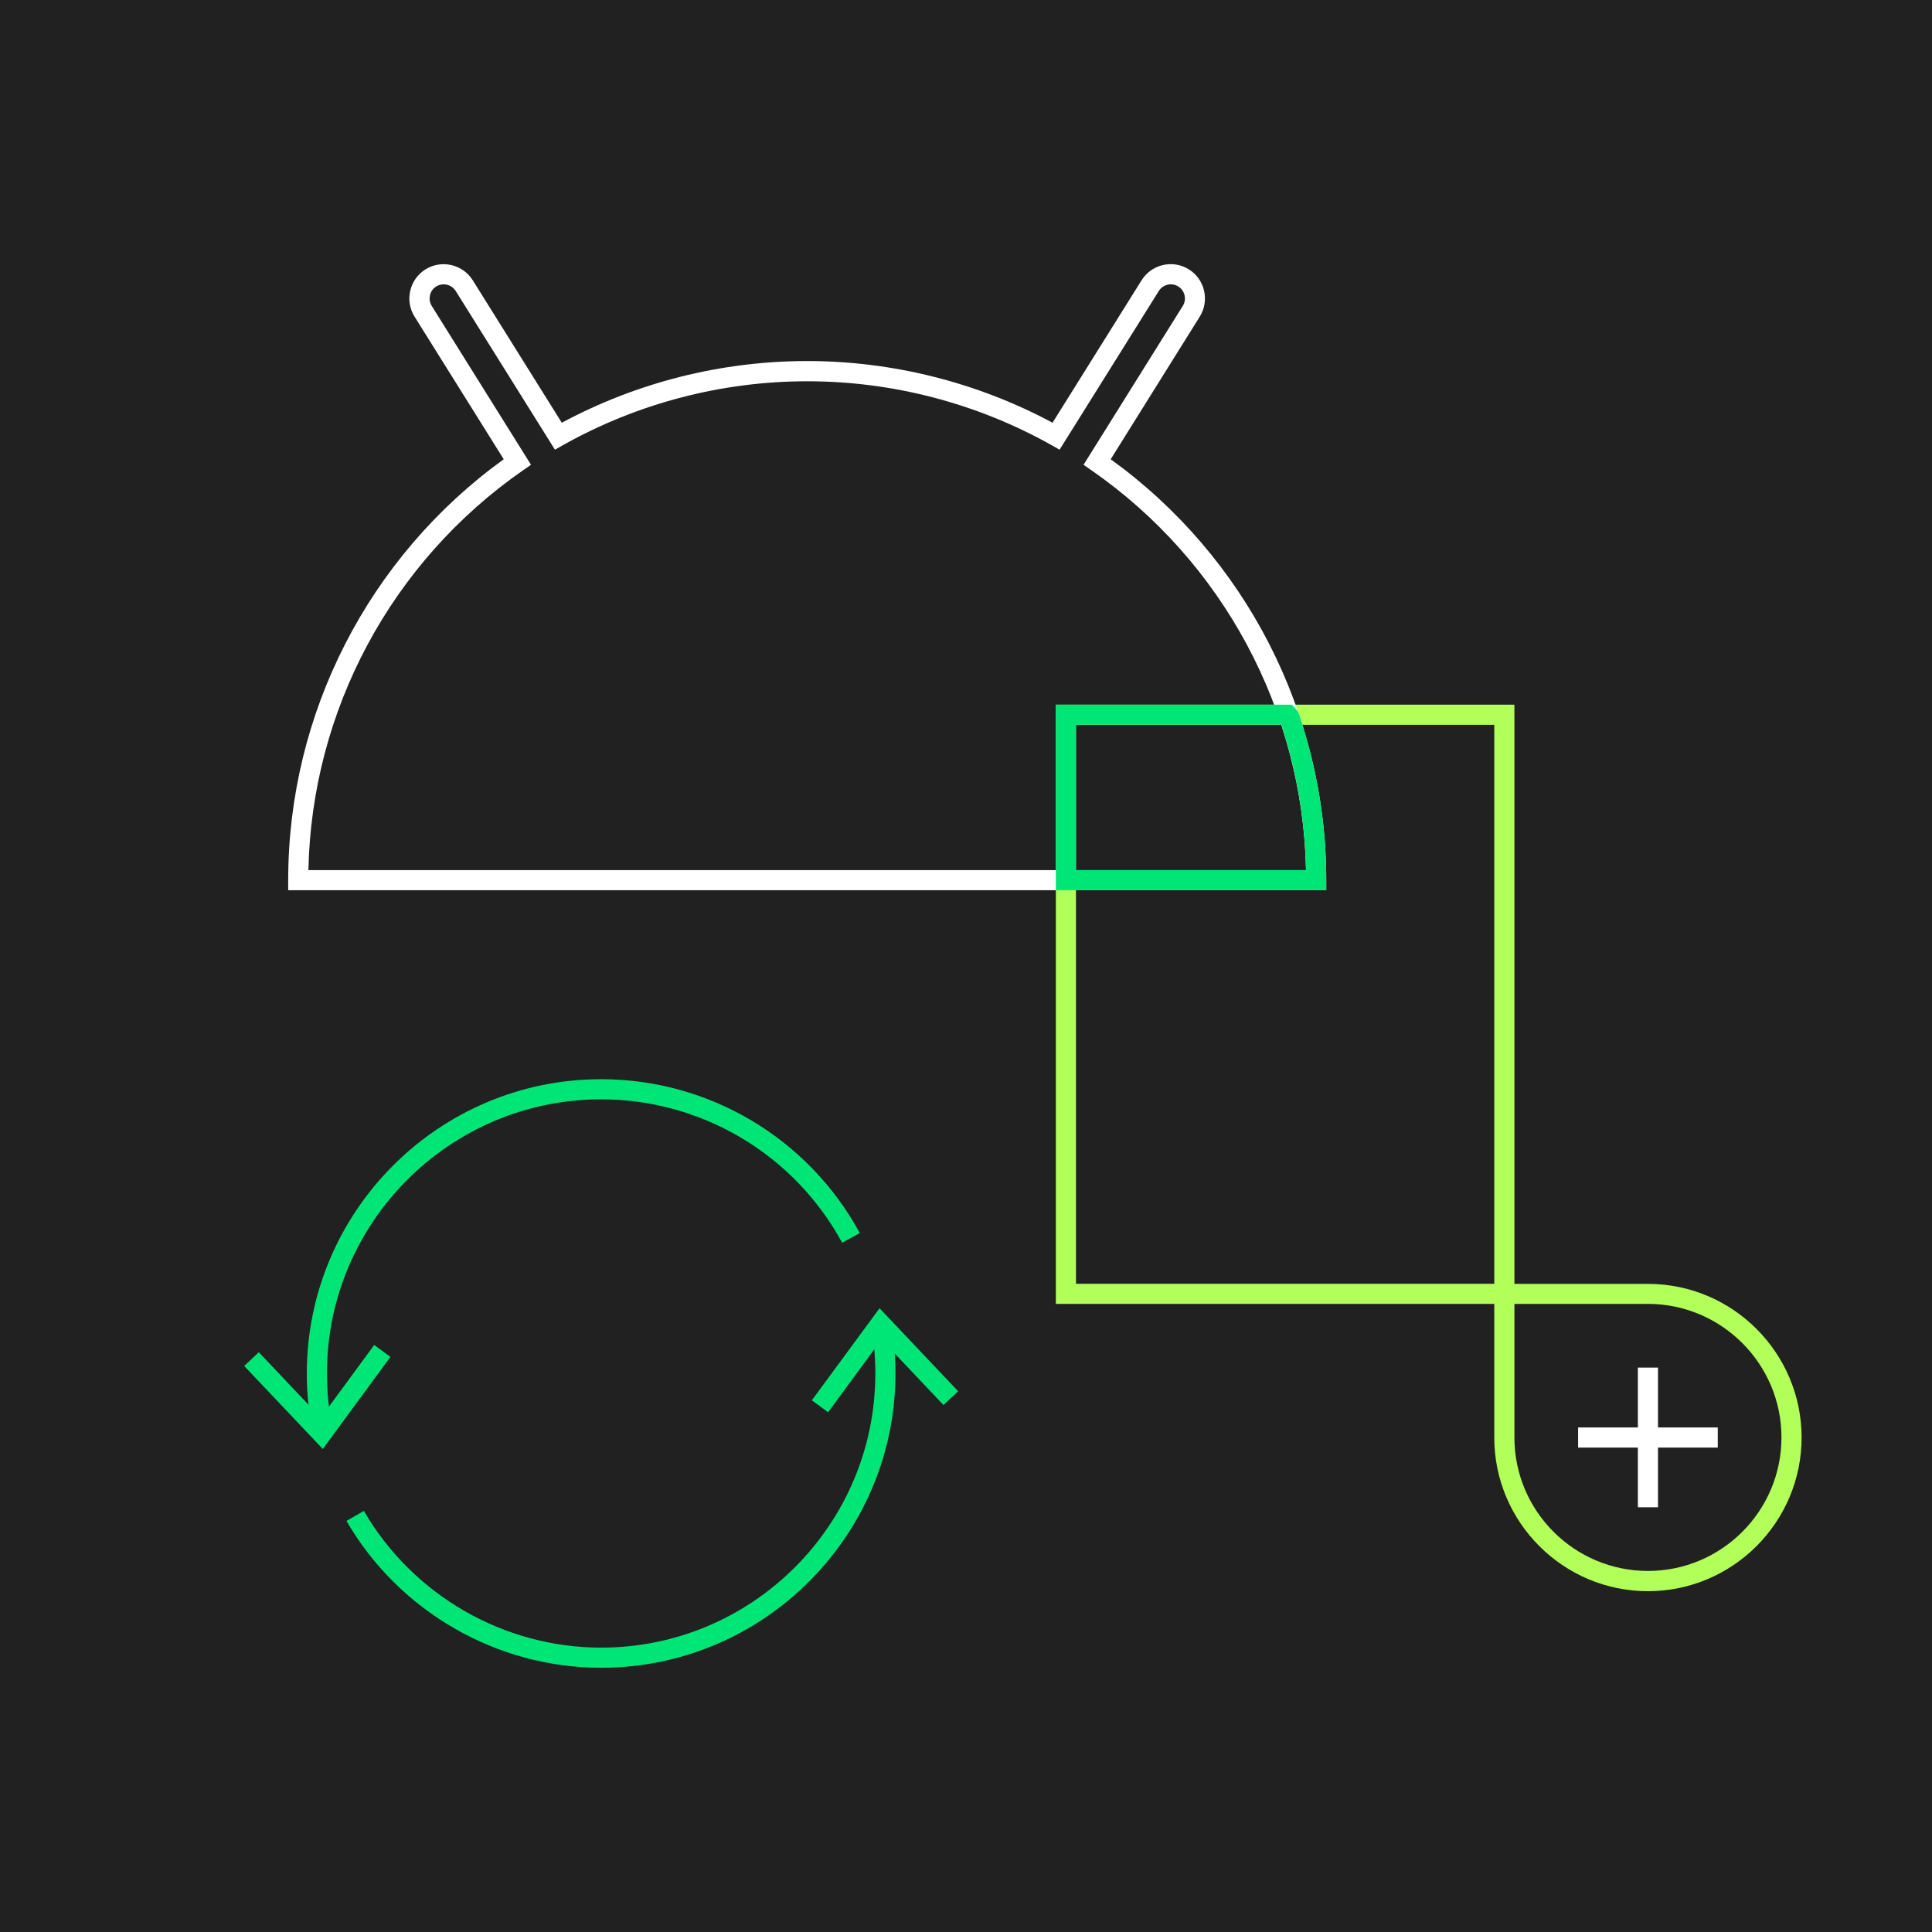
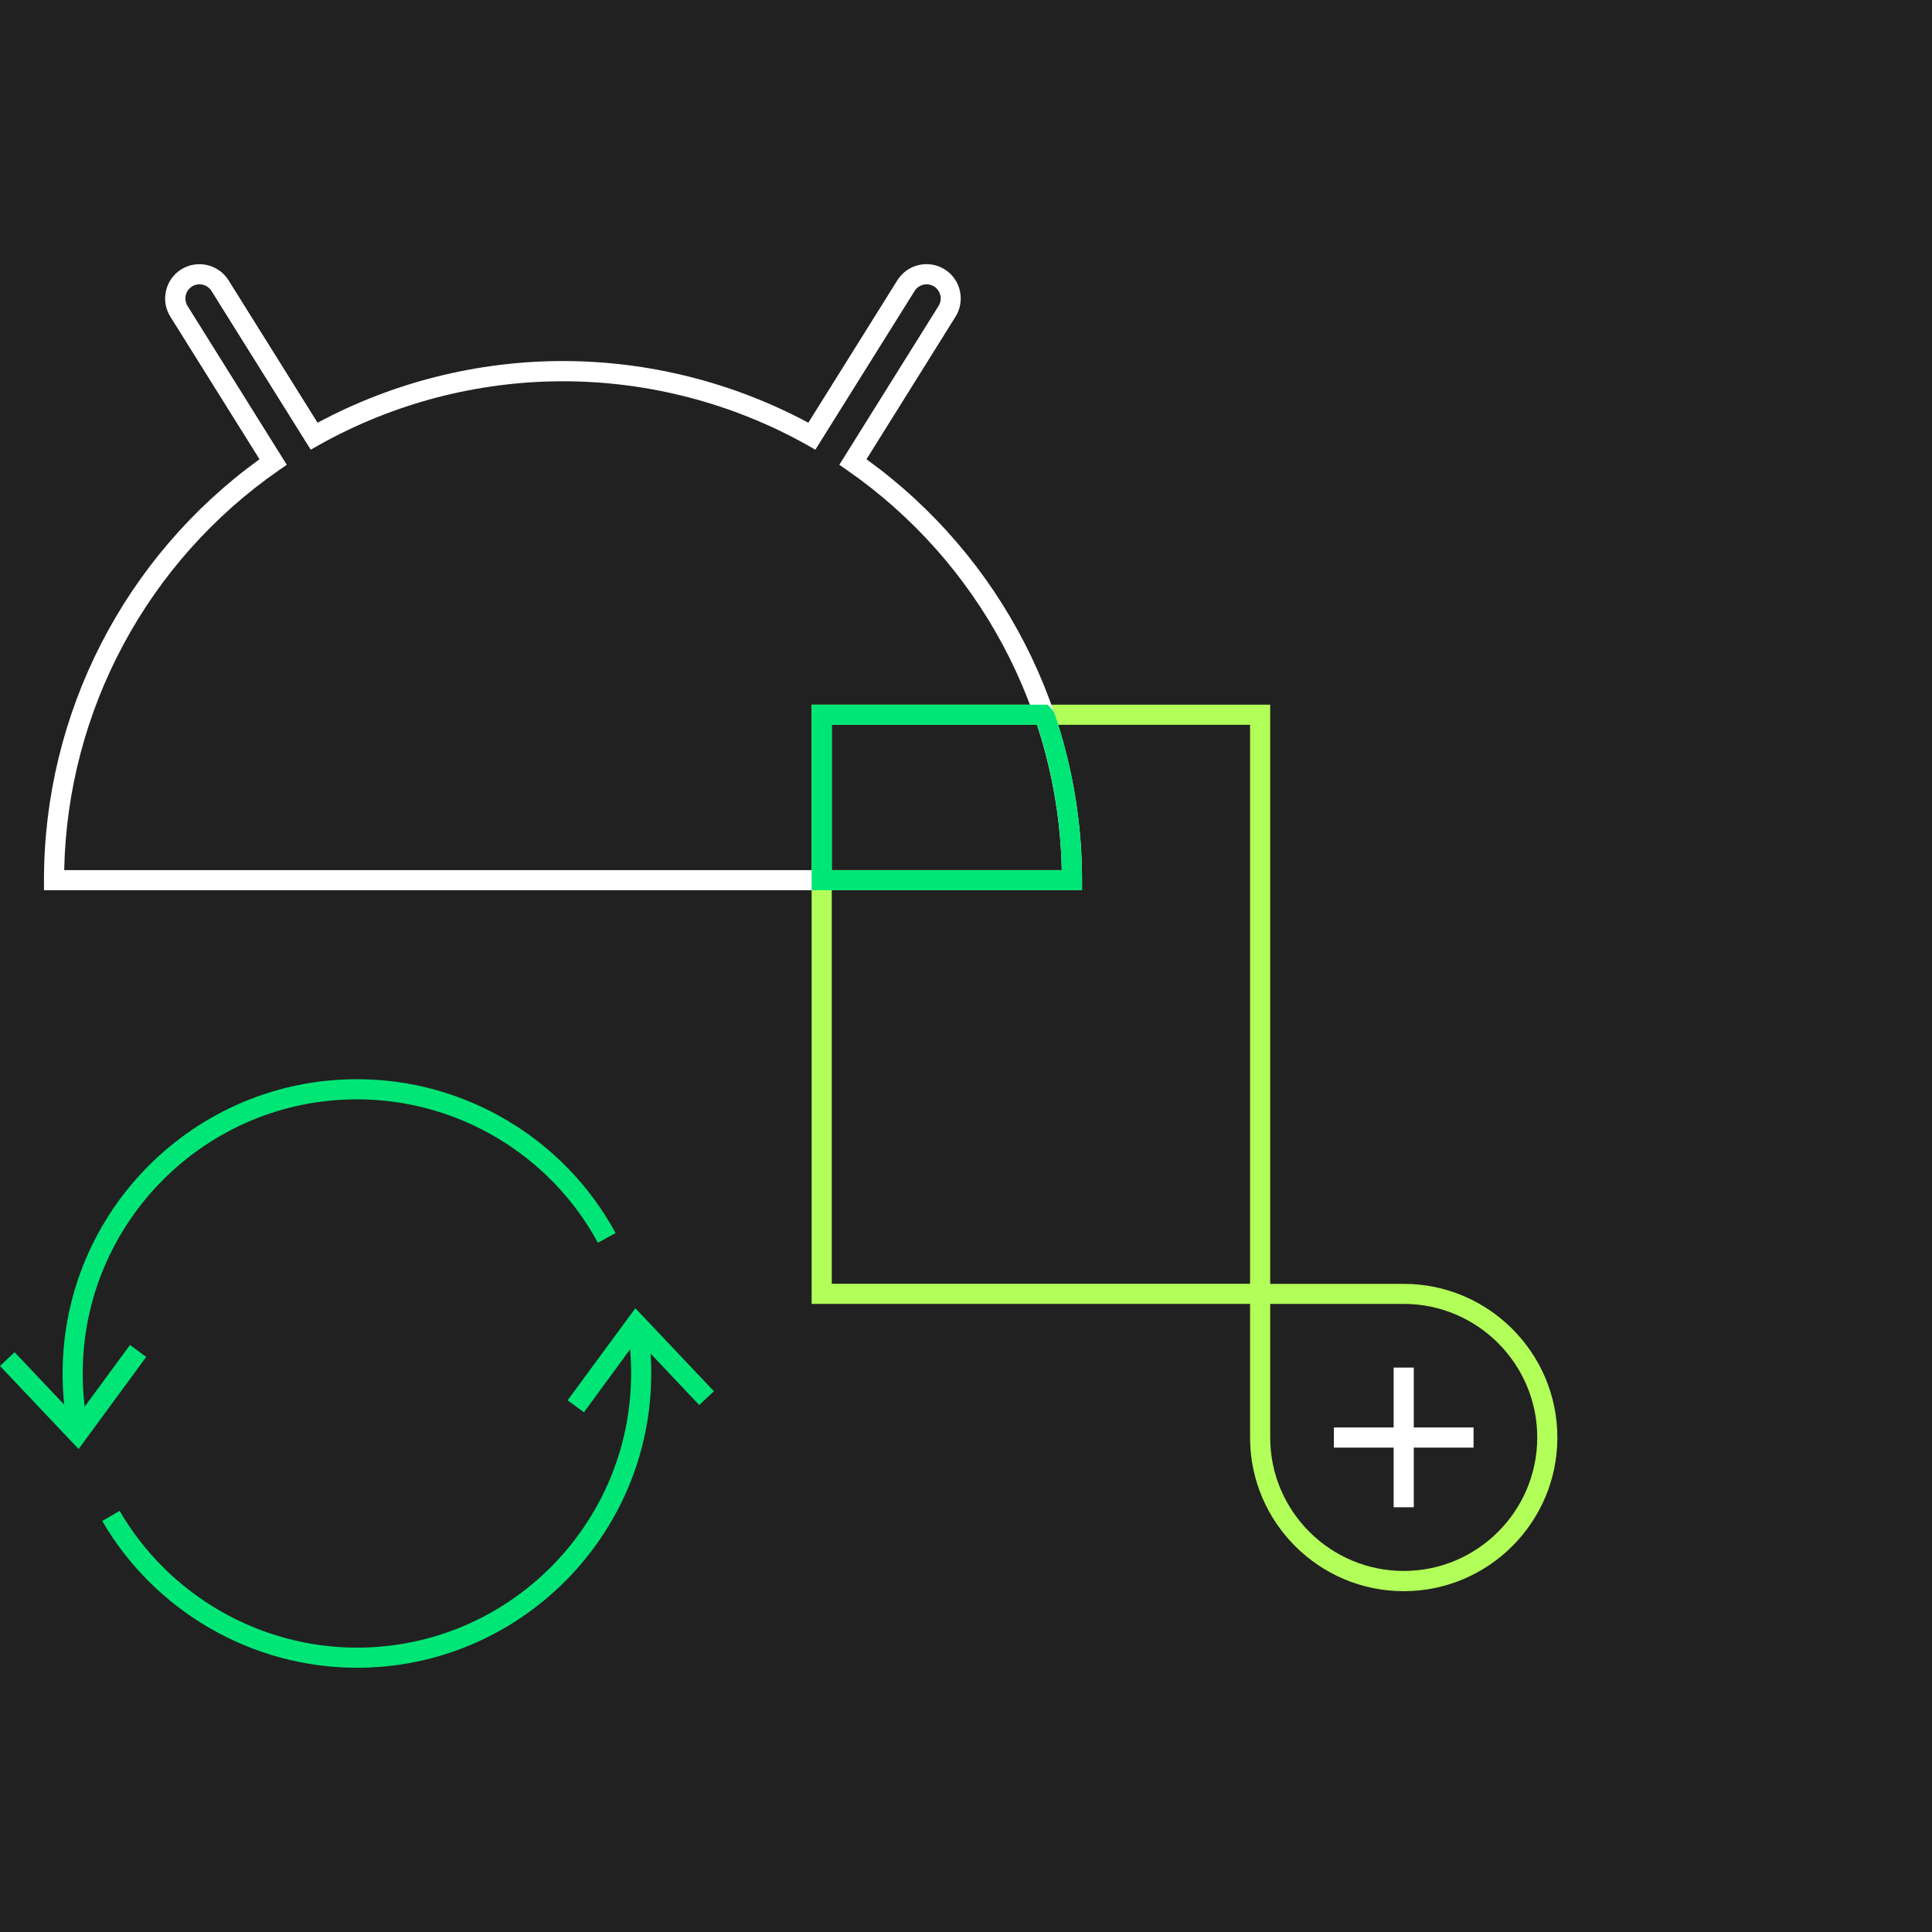
- <svg xmlns="http://www.w3.org/2000/svg" width="192" height="192" viewBox="0 0 192 192">
-   <path fill="#212121" d="M0 0h192v192H0z" />
-   <path fill="#B2FF59" d="M150.5 129.58h-45.57V70.03h45.57v59.55zm-43.57-2h41.57V72.03h-41.57v55.55z" />
-   <path fill="#FFF" d="M162.77 135.91h2v13.88h-2z" />
-   <path fill="#FFF" d="M156.83 141.86h13.88v2h-13.88zM131.8 88.47H28.64v-1c0-16.57 7.99-32.13 21.42-41.83L41.2 31.47c-.48-.77-.64-1.68-.43-2.57.2-.89.74-1.64 1.51-2.13 1.59-.99 3.7-.51 4.7 1.08l8.85 14.16a51.657 51.657 0 0 1 24.38-6.13c8.5 0 16.91 2.12 24.39 6.13l8.85-14.16c1-1.59 3.1-2.08 4.7-1.08.77.48 1.31 1.24 1.51 2.13.2.89.05 1.8-.43 2.57l-8.85 14.17c13.43 9.7 21.42 25.27 21.42 41.83v1zm-101.15-2h99.14c-.32-15.85-8.24-30.65-21.33-39.74l-.78-.54 9.86-15.78a1.408 1.408 0 0 0-.44-1.94 1.41 1.41 0 0 0-1.94.45l-9.86 15.77-.83-.47a49.682 49.682 0 0 0-24.25-6.33c-8.48 0-16.86 2.19-24.24 6.33l-.83.47-9.86-15.77a1.41 1.41 0 0 0-1.94-.45c-.32.2-.54.51-.62.88-.08.37-.02.74.18 1.06l9.86 15.78-.78.54c-13.1 9.09-21.02 23.89-21.34 39.74z" />
-   <path fill="#00E676" d="M31.12 142.54c-.42-1.97-.63-4-.63-6.04 0-16.13 13.12-29.25 29.25-29.25 10.73 0 20.58 5.86 25.71 15.29l-1.76.96a27.252 27.252 0 0 0-23.95-14.25c-15.02 0-27.25 12.22-27.25 27.25 0 1.9.2 3.8.58 5.63l-1.95.41zm28.62 23.2c-10.39 0-20.09-5.59-25.31-14.59l1.73-1c4.87 8.38 13.9 13.59 23.58 13.59 15.03 0 27.25-12.22 27.25-27.25 0-1.6-.14-3.2-.41-4.76l1.97-.35c.29 1.68.44 3.39.44 5.11 0 16.13-13.12 29.25-29.25 29.25z" />
-   <path fill="#00E676" d="M32.08 144l-7.81-8.25 1.45-1.37 6.16 6.51 5.31-7.23 1.61 1.19zm50.22-3.65l-1.62-1.19 6.73-9.15 7.81 8.25-1.46 1.37-6.16-6.51zm49.5-51.88h-26.87V70.03h23.45l.3.32c.21.2.34.38.45.73a51.313 51.313 0 0 1 2.67 16.39v1zm-24.87-2h22.86c-.1-4.94-.92-9.79-2.45-14.44h-20.41v14.44z" />
-   <path fill="#B2FF59" d="M163.77 158.13c-8.41 0-15.26-6.84-15.27-15.25v-15.29h15.29c8.41.01 15.25 6.86 15.25 15.27 0 8.42-6.85 15.27-15.27 15.27zm-13.27-28.55v13.29c.01 7.31 5.96 13.25 13.27 13.25 7.32 0 13.27-5.95 13.27-13.27 0-7.31-5.95-13.26-13.25-13.27H150.5z" />
+ <svg xmlns="http://www.w3.org/2000/svg" width="192" height="192" viewBox="-283 465 192 192">
+   <path fill="#212121" d="M-283 465h192v192h-192z" />
+   <path fill="#B2FF59" d="M-156.77 594.58h-45.57v-59.55h45.57v59.55zm-43.57-2h41.57v-55.55h-41.57v55.55z" />
+   <path fill="#FFF" d="M-144.5 600.91h2v13.88h-2z" />
+   <path fill="#FFF" d="M-150.44 606.86h13.88v2h-13.88zm-25.03-53.39h-103.16v-1c0-16.57 7.99-32.13 21.42-41.83l-8.86-14.17c-.48-.77-.64-1.68-.43-2.57.2-.89.74-1.64 1.51-2.13 1.59-.99 3.7-.51 4.7 1.08l8.85 14.16c7.47-4.01 15.88-6.13 24.38-6.13s16.91 2.12 24.39 6.13l8.85-14.16c1-1.59 3.1-2.08 4.7-1.08.77.48 1.31 1.24 1.51 2.13.2.89.05 1.8-.43 2.57l-8.85 14.17c13.43 9.7 21.42 25.27 21.42 41.83v1zm-101.15-2h99.14c-.32-15.85-8.24-30.65-21.33-39.74l-.78-.54 9.86-15.78a1.408 1.408 0 0 0-.44-1.94 1.41 1.41 0 0 0-1.94.45l-9.86 15.77-.83-.47c-7.38-4.14-15.77-6.33-24.25-6.33s-16.86 2.19-24.24 6.33l-.83.47-9.86-15.77a1.41 1.41 0 0 0-1.94-.45c-.32.2-.54.51-.62.88-.08.37-.02.74.18 1.06l9.86 15.78-.78.54c-13.1 9.09-21.02 23.89-21.34 39.74z" />
+   <path fill="#00E676" d="M-276.15 607.54c-.42-1.97-.63-4-.63-6.04 0-16.13 13.12-29.25 29.25-29.25 10.73 0 20.58 5.86 25.71 15.29l-1.76.96a27.252 27.252 0 0 0-23.95-14.25c-15.02 0-27.25 12.22-27.25 27.25 0 1.9.2 3.8.58 5.63l-1.95.41zm28.62 23.2c-10.39 0-20.09-5.59-25.31-14.59l1.73-1c4.87 8.38 13.9 13.59 23.58 13.59 15.03 0 27.25-12.22 27.25-27.25 0-1.6-.14-3.2-.41-4.76l1.97-.35c.29 1.68.44 3.39.44 5.11 0 16.13-13.12 29.25-29.25 29.25z" />
+   <path fill="#00E676" d="M-275.19 609l-7.81-8.25 1.45-1.37 6.16 6.51 5.31-7.23 1.61 1.19zm50.22-3.65l-1.62-1.19 6.73-9.15 7.81 8.25-1.46 1.37-6.16-6.51zm49.5-51.88h-26.87v-18.44h23.45l.3.32c.21.2.34.38.45.73a51.313 51.313 0 0 1 2.67 16.39v1zm-24.87-2h22.86c-.1-4.94-.92-9.79-2.45-14.44h-20.41v14.44z" />
+   <path fill="#B2FF59" d="M-143.5 623.13c-8.41 0-15.26-6.84-15.27-15.25v-15.29h15.29c8.41.01 15.25 6.86 15.25 15.27 0 8.42-6.85 15.27-15.27 15.27zm-13.27-28.55v13.29c.01 7.31 5.96 13.25 13.27 13.25 7.32 0 13.27-5.95 13.27-13.27 0-7.31-5.95-13.26-13.25-13.27h-13.29z" />
</svg>
